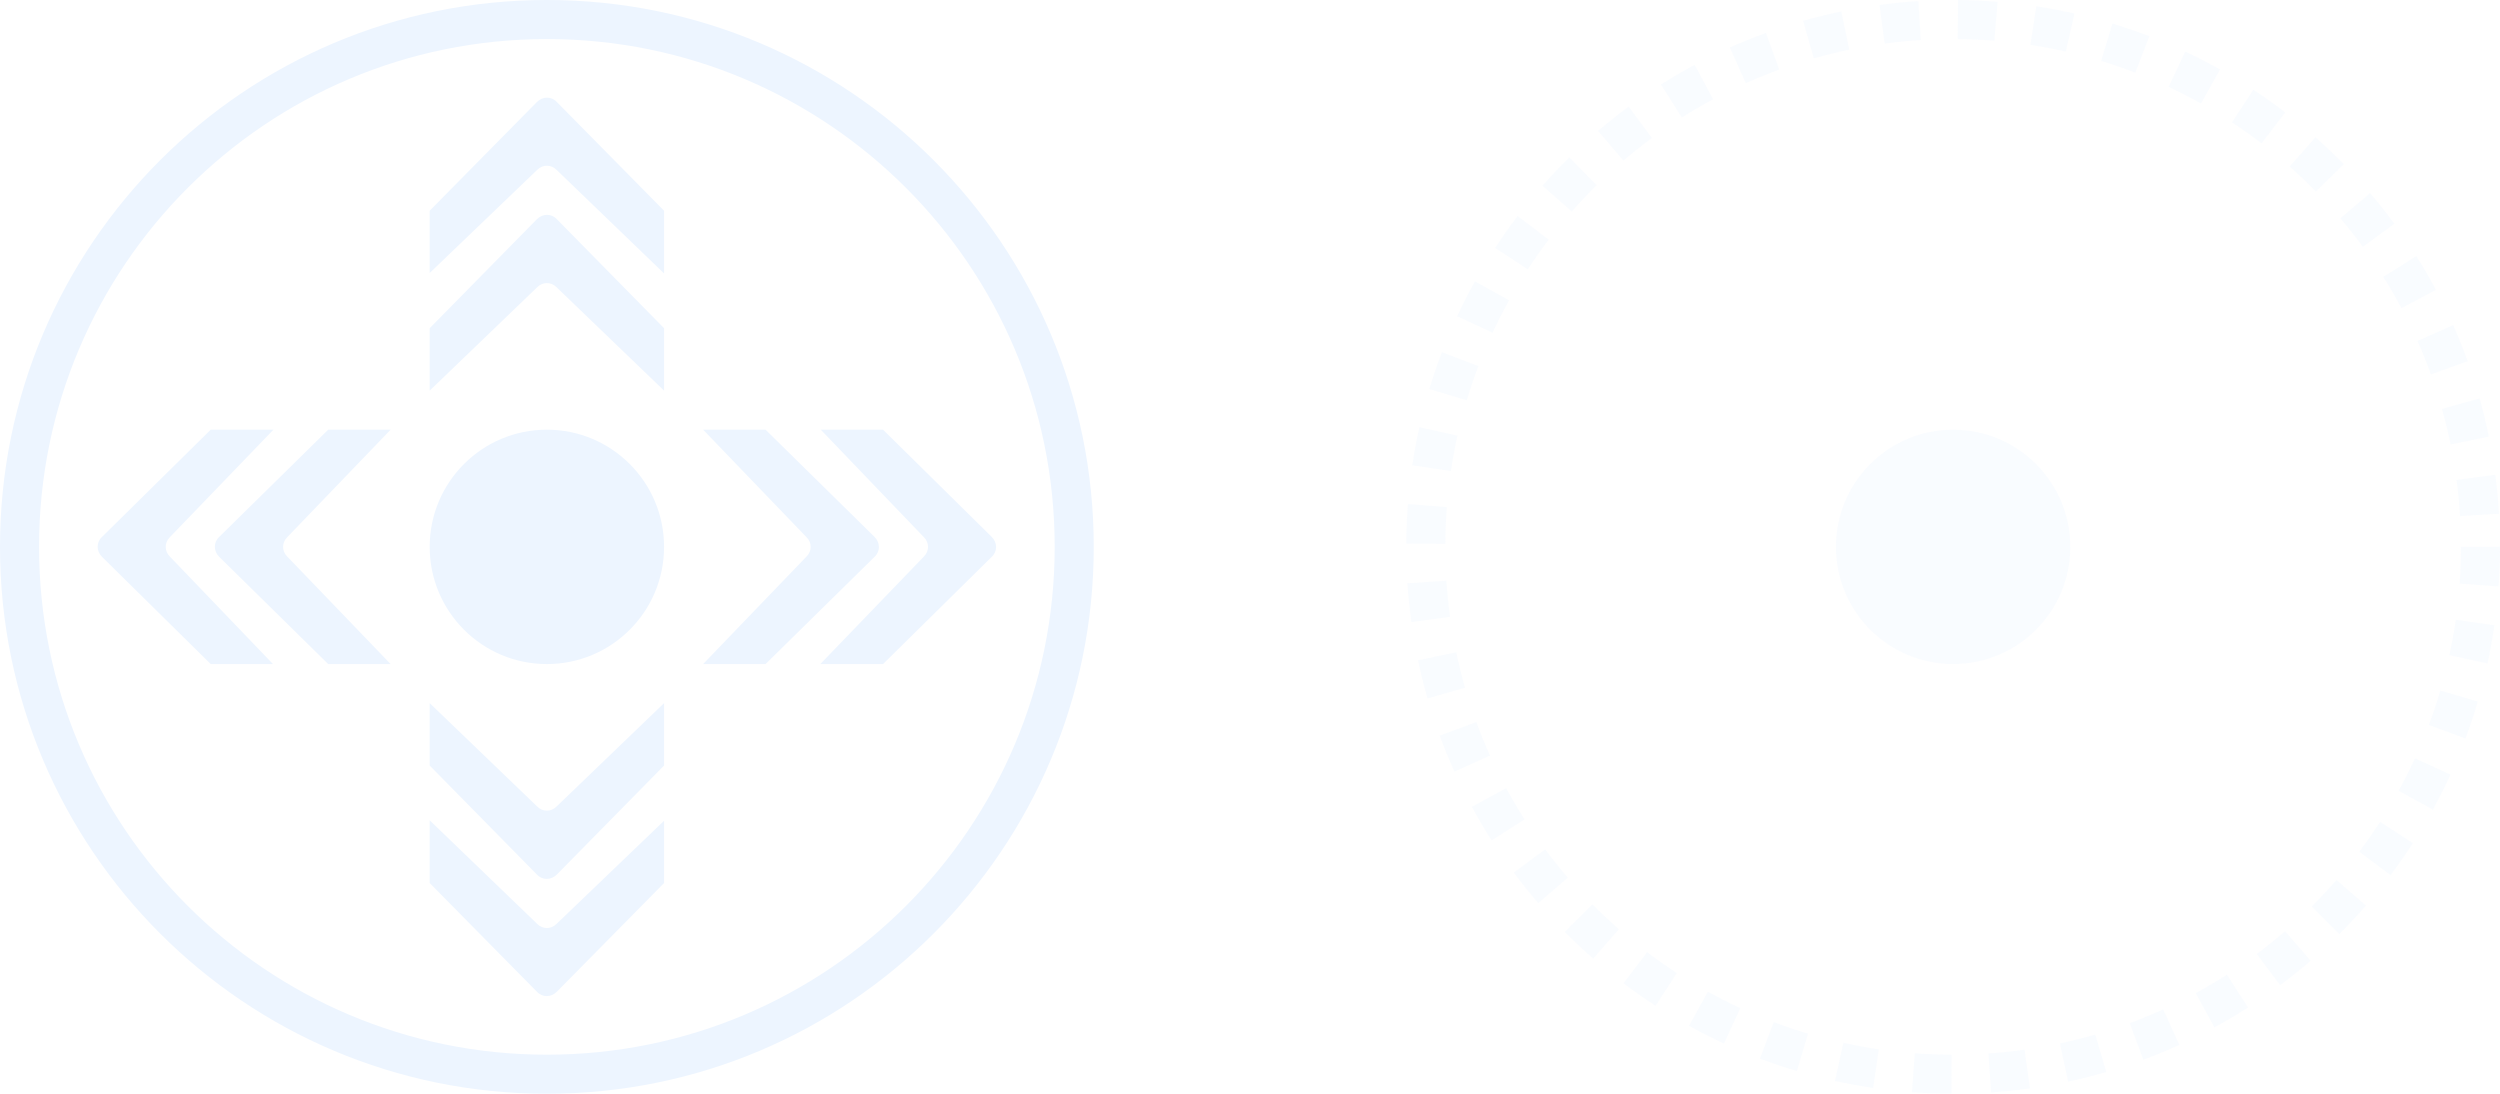
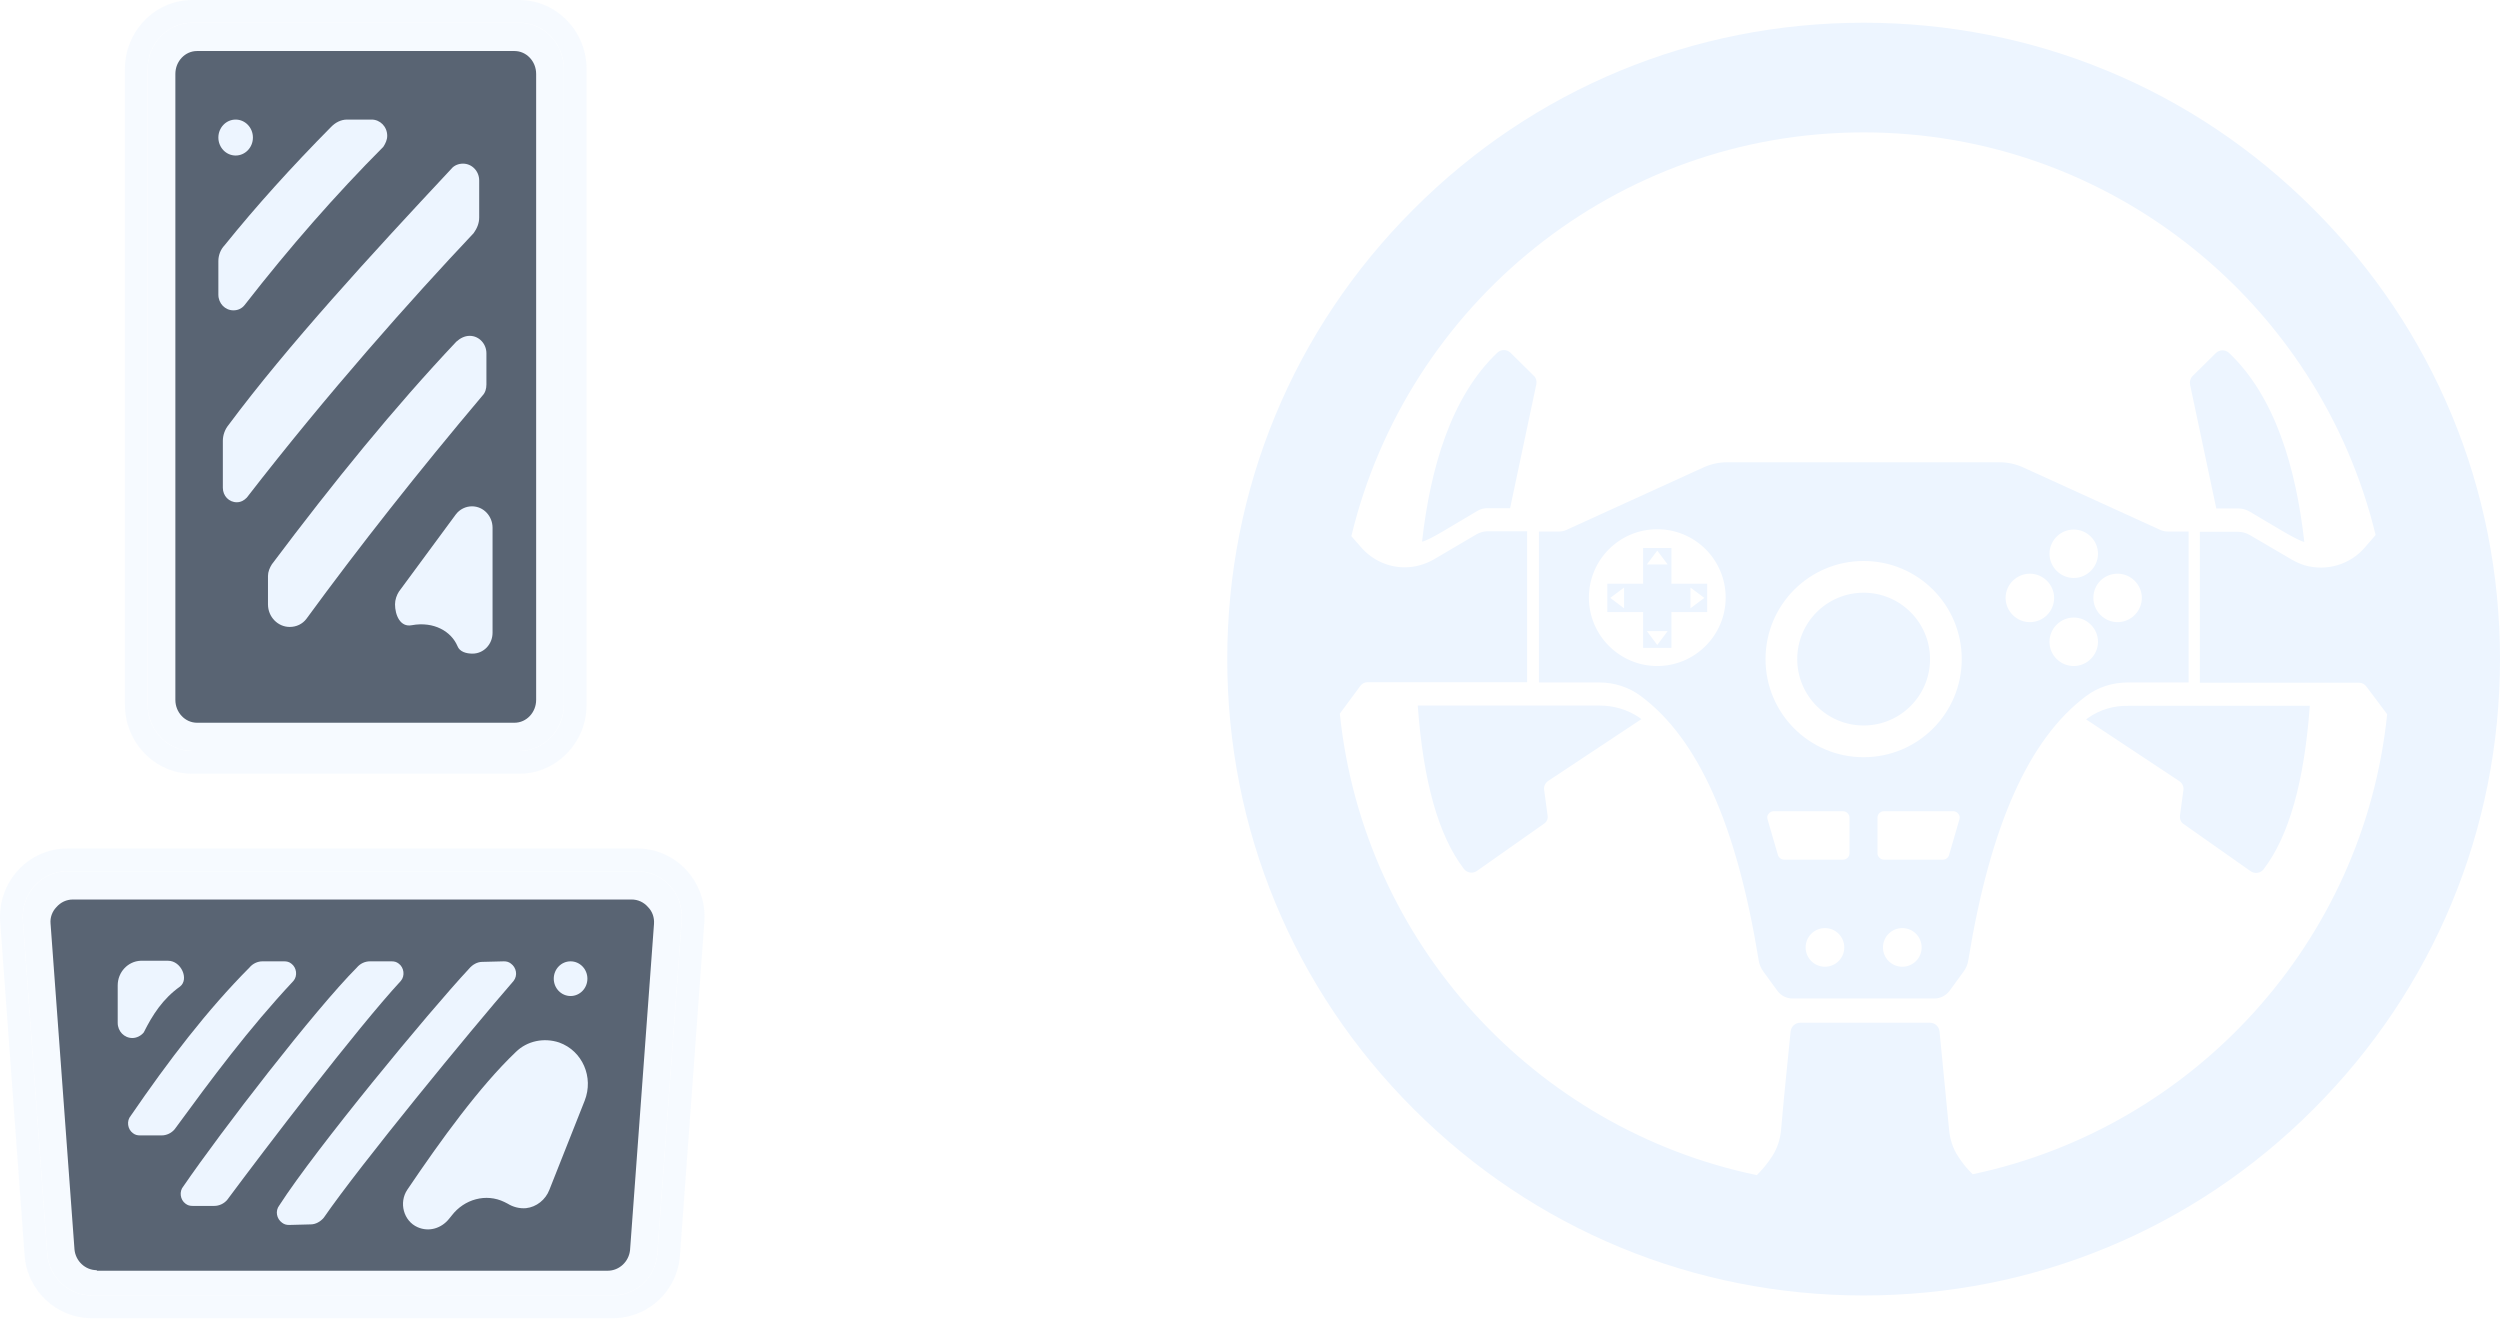
- <svg xmlns="http://www.w3.org/2000/svg" width="128" height="56" viewBox="0 0 128 56" fill="none">
-   <path d="M28 56C43.464 56 56 43.464 56 28C56 12.536 43.464 0 28 0C12.536 0 0 12.536 0 28C0 43.464 12.536 56 28 56ZM28 2C42.359 2 54 13.641 54 28C54 42.359 42.359 54 28 54C13.641 54 2 42.359 2 28C2 13.641 13.641 2 28 2ZM34 10.789L34 14L28.493 8.694C28.214 8.415 27.786 8.415 27.507 8.694L22 13.977L22 10.789L27.486 5.227C27.786 4.924 28.236 4.924 28.514 5.227L34 10.789ZM34 16.804L34 20L28.493 14.704C28.214 14.424 27.786 14.424 27.507 14.704L22 20L22 16.804L27.486 11.227C27.786 10.924 28.236 10.924 28.514 11.227L34 16.804ZM10.789 22L14 22L8.694 27.507C8.415 27.786 8.415 28.214 8.694 28.493L13.977 34L10.789 34L5.227 28.514C4.924 28.214 4.924 27.764 5.227 27.486L10.789 22ZM16.804 22L20 22L14.704 27.507C14.424 27.786 14.424 28.214 14.704 28.493L20 34L16.804 34L11.227 28.514C10.924 28.214 10.924 27.764 11.227 27.486L16.804 22ZM34 28C34 31.314 31.314 34 28 34C24.686 34 22 31.314 22 28C22 24.686 24.686 22 28 22C31.314 22 34 24.686 34 28ZM39.196 34L36 34L41.296 28.493C41.576 28.214 41.576 27.786 41.296 27.507L36 22L39.196 22L44.773 27.486C45.076 27.786 45.076 28.236 44.773 28.514L39.196 34ZM45.211 34L42 34L47.306 28.493C47.585 28.214 47.585 27.786 47.306 27.507L42.023 22L45.211 22L50.773 27.486C51.076 27.786 51.076 28.236 50.773 28.514L45.211 34ZM22 39.196L22 36L27.507 41.296C27.786 41.576 28.214 41.576 28.493 41.296L34 36L34 39.196L28.514 44.773C28.214 45.076 27.764 45.076 27.486 44.773L22 39.196ZM22 45.211L22 42L27.507 47.306C27.786 47.585 28.214 47.585 28.493 47.306L34 42.023L34 45.211L28.514 50.773C28.214 51.076 27.764 51.076 27.486 50.773L22 45.211Z" fill-rule="evenodd" fill="#EDF5FF" />
-   <g opacity="0.32">
-     <path fill-rule="evenodd" fill="#EDF5FF" d="M102.114 2.085L102.275 0.091C101.607 0.037 100.932 0.007 100.252 0.001L100.234 2.001Q101.178 2.009 102.114 2.085ZM98.221 0.056C97.55 0.098 96.885 0.163 96.228 0.252L96.495 2.234Q97.416 2.11 98.346 2.052L98.221 0.056ZM106.212 0.692C105.569 0.546 104.917 0.422 104.257 0.322L103.956 2.299Q104.87 2.438 105.771 2.642L106.212 0.692ZM94.276 0.586C93.614 0.723 92.961 0.884 92.317 1.067L92.865 2.991Q93.765 2.734 94.683 2.544L94.276 0.586ZM110.044 1.856C109.426 1.618 108.796 1.401 108.158 1.207L107.576 3.12Q108.462 3.39 109.327 3.722L110.044 1.856ZM90.416 1.683C89.789 1.912 89.172 2.162 88.567 2.433L89.385 4.258Q90.23 3.879 91.1 3.563L90.416 1.683ZM113.667 3.556C113.085 3.23 112.491 2.925 111.884 2.64L111.034 4.45Q111.877 4.846 112.69 5.301L113.667 3.556ZM86.766 3.319C86.178 3.635 85.602 3.971 85.04 4.327L86.11 6.017Q86.895 5.52 87.713 5.081L86.766 3.319ZM117.006 5.754C116.477 5.349 115.932 4.962 115.373 4.594L114.274 6.265Q115.051 6.776 115.791 7.342L117.006 5.754ZM83.389 5.457C82.851 5.854 82.328 6.27 81.821 6.703L83.12 8.224Q83.828 7.619 84.577 7.066L83.389 5.457ZM120.002 8.406C119.535 7.929 119.051 7.47 118.552 7.027L117.226 8.525Q117.922 9.141 118.573 9.805L120.002 8.406ZM80.347 8.056C79.872 8.524 79.414 9.009 78.973 9.51L80.474 10.831Q81.088 10.133 81.751 9.481L80.347 8.056ZM122.592 11.456C122.196 10.917 121.782 10.392 121.35 9.884L119.826 11.178Q120.429 11.888 120.979 12.639L122.592 11.456ZM77.704 11.059C77.3 11.59 76.915 12.136 76.549 12.695L78.223 13.79Q78.732 13.011 79.296 12.27L77.704 11.059ZM124.72 14.838C124.406 14.249 124.071 13.673 123.717 13.11L122.024 14.175Q122.519 14.961 122.956 15.78L124.72 14.838ZM75.516 14.405C75.192 14.988 74.888 15.583 74.605 16.191L76.418 17.035Q76.811 16.191 77.264 15.377L75.516 14.405ZM126.345 18.493C126.118 17.865 125.87 17.248 125.601 16.643L123.773 17.455Q124.149 18.301 124.463 19.172L126.345 18.493ZM73.826 18.032C73.59 18.651 73.376 19.282 73.183 19.921L75.098 20.498Q75.365 19.61 75.695 18.744L73.826 18.032ZM127.431 22.358C127.296 21.695 127.137 21.041 126.955 20.397L125.03 20.939Q125.284 21.84 125.472 22.759L127.431 22.358ZM72.673 21.869C72.53 22.512 72.408 23.164 72.309 23.823L74.287 24.119Q74.424 23.205 74.625 22.305L72.673 21.869ZM100 34C103.314 34 106 31.314 106 28C106 24.686 103.314 22 100 22C96.686 22 94 24.686 94 28C94 31.314 96.686 34 100 34ZM127.949 26.304C127.909 25.632 127.846 24.967 127.759 24.309L125.776 24.57Q125.897 25.492 125.953 26.423L127.949 26.304ZM72.085 25.808C72.033 26.476 72.004 27.151 72.001 27.832L74.001 27.844Q74.006 26.899 74.079 25.962L72.085 25.808ZM127.928 30.027C127.976 29.358 128 28.682 128 28L126 28Q126 28.946 125.933 29.884L127.928 30.027ZM72.061 29.862C72.105 30.532 72.172 31.196 72.263 31.853L74.244 31.58Q74.118 30.66 74.057 29.731L72.061 29.862ZM127.362 33.969C127.502 33.325 127.62 32.674 127.714 32.015L125.735 31.731Q125.603 32.644 125.408 33.544L127.362 33.969ZM72.603 33.806C72.742 34.467 72.905 35.119 73.09 35.762L75.012 35.209Q74.753 34.309 74.56 33.393L72.603 33.806ZM126.232 37.815C126.464 37.194 126.675 36.562 126.864 35.92L124.945 35.356Q124.684 36.245 124.358 37.114L126.232 37.815ZM73.712 37.661C73.942 38.288 74.194 38.904 74.467 39.508L76.29 38.686Q75.908 37.841 75.589 36.971L73.712 37.661ZM124.563 41.451C124.884 40.866 125.185 40.269 125.465 39.659L123.647 38.825Q123.258 39.672 122.81 40.489L124.563 41.451ZM75.358 41.307C75.675 41.894 76.014 42.468 76.371 43.029L78.058 41.954Q77.558 41.171 77.117 40.355L75.358 41.307ZM122.395 44.809C122.796 44.276 123.178 43.729 123.54 43.167L121.86 42.082Q121.356 42.864 120.796 43.608L122.395 44.809ZM77.506 44.677C77.905 45.214 78.322 45.735 78.757 46.242L80.273 44.938Q79.667 44.232 79.112 43.485L77.506 44.677ZM119.77 47.828C120.242 47.357 120.698 46.87 121.136 46.366L119.626 45.054Q119.016 45.755 118.358 46.412L119.77 47.828ZM80.114 47.712C80.583 48.185 81.07 48.642 81.572 49.081L82.889 47.576Q82.189 46.964 81.534 46.303L80.114 47.712ZM116.743 50.444C117.279 50.045 117.799 49.626 118.304 49.19L116.996 47.676Q116.291 48.285 115.546 48.842L116.743 50.444ZM83.125 50.345C83.657 50.748 84.203 51.132 84.764 51.496L85.854 49.819Q85.074 49.312 84.331 48.75L83.125 50.345ZM113.379 52.603C113.965 52.283 114.538 51.944 115.098 51.585L114.018 49.901Q113.237 50.403 112.422 50.847L113.379 52.603ZM86.477 52.524C87.061 52.846 87.657 53.149 88.266 53.43L89.105 51.614Q88.26 51.224 87.444 50.773L86.477 52.524ZM109.738 54.26C110.364 54.028 110.98 53.774 111.584 53.499L110.756 51.679Q109.911 52.063 109.043 52.385L109.738 54.26ZM90.108 54.203C90.729 54.437 91.36 54.65 92 54.841L92.571 52.924Q91.683 52.659 90.815 52.332L90.108 54.203ZM105.887 55.38C106.547 55.239 107.199 55.074 107.841 54.887L107.282 52.967Q106.384 53.228 105.469 53.424L105.887 55.38ZM93.95 55.345C94.593 55.486 95.245 55.606 95.904 55.703L96.194 53.724Q95.281 53.59 94.38 53.392L93.95 55.345ZM101.944 55.934C102.614 55.888 103.278 55.818 103.934 55.726L103.656 53.745Q102.736 53.874 101.808 53.938L101.944 55.934ZM97.89 55.922C98.559 55.971 99.235 55.998 99.916 56L99.922 54Q98.977 53.997 98.039 53.927L97.89 55.922Z" />
+ <svg xmlns="http://www.w3.org/2000/svg" width="109.998" height="58" viewBox="0 0 109.998 58" fill="none">
+   <path fill-rule="evenodd" fill="rgba(255, 255, 255, 1.00)" d="M4.034 58L26.965 58Q27.537 58 28.065 57.788Q28.579 57.583 28.985 57.203Q29.391 56.823 29.632 56.32Q29.88 55.801 29.919 55.226L30.994 40.537Q31.033 39.907 30.823 39.318Q30.62 38.745 30.214 38.298Q29.803 37.846 29.252 37.595Q28.677 37.333 28.039 37.333L2.96 37.333Q2.323 37.333 1.747 37.595Q1.196 37.846 0.785 38.298Q0.379 38.745 0.176 39.318Q-0.033 39.907 0.006 40.548L1.08 55.222Q1.12 55.795 1.368 56.311Q1.608 56.81 2.011 57.191Q2.416 57.573 2.927 57.782Q3.459 58 4.034 58ZM4.034 57L26.965 57C27.991 57 28.85 56.212 28.922 55.153L29.996 40.475C30.067 39.318 29.184 38.333 28.039 38.333L2.96 38.333C1.815 38.333 0.932 39.318 1.004 40.475L2.077 55.153C2.149 56.187 3.008 57 4.034 57Z" />
+   <g opacity="0.48">
+     <path fill="#EDF5FF" d="M26.965 57L4.034 57C3.008 57 2.149 56.187 2.077 55.153L1.004 40.475C0.932 39.318 1.815 38.333 2.96 38.333L28.039 38.333C29.184 38.333 30.067 39.318 29.996 40.475L28.922 55.153C28.85 56.212 27.991 57 26.965 57Z" />
+     <path fill-rule="evenodd" fill="rgba(237, 245, 255, 1)" d="M4.034 58L26.965 58Q27.537 58 28.065 57.788Q28.579 57.583 28.985 57.203Q29.391 56.823 29.632 56.32Q29.88 55.801 29.919 55.226L30.994 40.537Q31.033 39.907 30.823 39.318Q30.62 38.745 30.214 38.298Q29.803 37.846 29.252 37.595Q28.677 37.333 28.039 37.333L2.96 37.333Q2.323 37.333 1.747 37.595Q1.196 37.846 0.785 38.298Q0.379 38.745 0.176 39.318Q-0.033 39.907 0.006 40.548L1.08 55.222Q1.12 55.795 1.368 56.311Q1.608 56.81 2.011 57.191Q2.416 57.573 2.927 57.782Q3.459 58 4.034 58ZM4.034 57L26.965 57C27.991 57 28.85 56.212 28.922 55.153L29.996 40.475C30.067 39.318 29.184 38.333 28.039 38.333L2.96 38.333C1.815 38.333 0.932 39.318 1.004 40.475L2.077 55.153C2.149 56.187 3.008 57 4.034 57Z" />
  </g>
+   <g opacity="0.64">
+     <path d="M4.259 55.887C3.744 55.887 3.323 55.478 3.277 54.973L2.224 40.636C2.2 40.372 2.294 40.107 2.481 39.915C2.668 39.698 2.926 39.578 3.206 39.578L27.792 39.578C28.073 39.578 28.33 39.698 28.517 39.915C28.704 40.107 28.798 40.372 28.775 40.661L27.722 54.997C27.675 55.502 27.254 55.911 26.739 55.911L4.259 55.911L4.259 55.887Z" fill="#001024" />
+   </g>
+   <path d="M5.179 43.357L5.179 45.007C5.179 45.376 5.466 45.672 5.824 45.672C6.014 45.672 6.205 45.573 6.325 45.426C6.706 44.662 7.16 43.948 7.923 43.406C8.329 43.086 7.971 42.273 7.398 42.273L6.182 42.273C5.633 42.298 5.179 42.766 5.179 43.357Z" fill="#EDF5FF" />
+   <path d="M22.694 46.288C21.096 47.814 19.401 50.154 17.922 52.346C17.54 52.912 17.755 53.725 18.375 53.996C18.877 54.217 19.425 54.045 19.759 53.626L19.879 53.478C20.428 52.764 21.382 52.493 22.193 52.887C22.241 52.912 22.289 52.937 22.337 52.961C22.575 53.109 22.861 53.183 23.148 53.158C23.601 53.109 24.007 52.789 24.174 52.346L25.725 48.43C26.131 47.396 25.629 46.238 24.603 45.869C23.935 45.647 23.195 45.795 22.694 46.288Z" fill="#EDF5FF" />
+   <path d="M7.685 49.686C7.542 49.858 7.327 49.957 7.112 49.957L6.158 49.957C6.039 49.957 5.943 49.932 5.848 49.858C5.609 49.686 5.561 49.316 5.752 49.095C7.423 46.657 9.117 44.44 10.978 42.569C11.121 42.396 11.336 42.298 11.55 42.298L12.505 42.298C12.624 42.298 12.72 42.322 12.815 42.396C13.054 42.569 13.102 42.938 12.911 43.16C10.93 45.278 9.308 47.469 7.685 49.686Z" fill="#EDF5FF" />
+   <path d="M10 52.789C9.857 52.961 9.642 53.059 9.428 53.059L8.473 53.059C8.354 53.059 8.259 53.035 8.163 52.961C7.924 52.789 7.877 52.419 8.068 52.198C9.738 49.76 13.842 44.44 15.703 42.569C15.847 42.396 16.061 42.298 16.276 42.298L17.23 42.298C17.35 42.298 17.445 42.322 17.541 42.396C17.779 42.569 17.827 42.938 17.636 43.16C15.68 45.278 11.647 50.572 10 52.789Z" fill="#EDF5FF" />
+   <path d="M14.247 53.577C14.104 53.749 13.889 53.872 13.674 53.872L12.72 53.897C12.6 53.897 12.505 53.872 12.409 53.798C12.171 53.626 12.099 53.281 12.29 53.035C13.889 50.548 18.852 44.539 20.642 42.618C20.785 42.446 21 42.322 21.214 42.322L22.169 42.298C22.288 42.298 22.384 42.322 22.479 42.396C22.718 42.569 22.789 42.913 22.598 43.16C20.713 45.327 15.822 51.286 14.247 53.577Z" fill="#EDF5FF" />
+   <ellipse cx="25.105" cy="43.061" rx="0.74" ry="0.763" fill="#EDF5FF" />
+   <path fill-rule="evenodd" fill="rgba(255, 255, 255, 1.00)" d="M8.456 34.044L22.849 34.044Q23.457 34.044 24.015 33.798Q24.547 33.563 24.955 33.138Q25.36 32.717 25.582 32.174Q25.811 31.613 25.811 31.003L25.811 3.041Q25.811 2.431 25.582 1.871Q25.36 1.328 24.955 0.907Q24.547 0.482 24.015 0.246Q23.457 1.78814e-07 22.849 1.78814e-07L8.456 4.17233e-07Q7.848 4.17233e-07 7.29 0.246Q6.758 0.482 6.35 0.907Q5.945 1.328 5.724 1.871Q5.495 2.431 5.495 3.041L5.495 31.003Q5.495 31.613 5.724 32.174Q5.945 32.717 6.35 33.138Q6.758 33.563 7.29 33.798Q7.848 34.044 8.456 34.044ZM8.456 33.044L22.849 33.044C23.928 33.044 24.811 32.126 24.811 31.003L24.811 3.041C24.811 1.918 23.928 1 22.849 1L8.456 1C7.377 1 6.495 1.918 6.495 3.041L6.495 31.003C6.495 32.126 7.377 33.044 8.456 33.044Z" />
+   <g opacity="0.48">
+     <path fill="#EDF5FF" d="M22.849 33.044L8.456 33.044C7.377 33.044 6.495 32.126 6.495 31.003L6.495 3.041C6.495 1.918 7.377 1 8.456 1L22.849 1C23.928 1 24.811 1.918 24.811 3.041L24.811 31.003C24.811 32.126 23.928 33.044 22.849 33.044Z" />
+     <path fill-rule="evenodd" fill="rgba(237, 245, 255, 1)" d="M8.456 34.044L22.849 34.044Q23.457 34.044 24.015 33.798Q24.547 33.563 24.955 33.138Q25.36 32.717 25.582 32.174Q25.811 31.613 25.811 31.003L25.811 3.041Q25.811 2.431 25.582 1.871Q25.36 1.328 24.955 0.907Q24.547 0.482 24.015 0.246Q23.457 1.78814e-07 22.849 1.78814e-07L8.456 4.17233e-07Q7.848 4.17233e-07 7.29 0.246Q6.758 0.482 6.35 0.907Q5.945 1.328 5.724 1.871Q5.495 2.431 5.495 3.041L5.495 31.003Q5.495 31.613 5.724 32.174Q5.945 32.717 6.35 33.138Q6.758 33.563 7.29 33.798Q7.848 34.044 8.456 34.044ZM8.456 33.044L22.849 33.044C23.928 33.044 24.811 32.126 24.811 31.003L24.811 3.041C24.811 1.918 23.928 1 22.849 1L8.456 1C7.377 1 6.495 1.918 6.495 3.041L6.495 31.003C6.495 32.126 7.377 33.044 8.456 33.044Z" />
+   </g>
+   <g opacity="0.64">
+     <path d="M8.668 31.8C8.145 31.8 7.716 31.348 7.716 30.795L7.716 3.25C7.716 2.697 8.145 2.245 8.668 2.245L22.638 2.245C23.162 2.245 23.59 2.697 23.59 3.25L23.59 30.795C23.59 31.348 23.162 31.8 22.638 31.8L8.668 31.8Z" fill="#001024" />
+   </g>
+   <ellipse cx="10.368" cy="6.052" rx="0.76" ry="0.791" fill="#EDF5FF" />
+   <path d="M21.084 7.94L21.084 9.572C21.084 9.828 20.985 10.057 20.838 10.261C18.092 13.17 14.414 17.303 10.859 21.895C10.736 22.023 10.589 22.099 10.418 22.099C10.075 22.099 9.805 21.819 9.805 21.462L9.805 19.395C9.805 19.14 9.903 18.885 10.05 18.706C12.649 15.211 16.327 11.205 19.858 7.429C19.98 7.276 20.176 7.2 20.373 7.2C20.765 7.2 21.084 7.531 21.084 7.94Z" fill="#EDF5FF" />
+   <path d="M15.272 5.261L16.351 5.261C16.719 5.261 17.037 5.567 17.037 5.975C17.037 6.154 16.964 6.307 16.866 6.46C14.782 8.552 12.746 10.874 10.76 13.425C10.638 13.578 10.466 13.655 10.27 13.655C9.902 13.655 9.608 13.348 9.608 12.966L9.608 11.486C9.608 11.231 9.706 10.976 9.878 10.797C11.275 9.062 12.845 7.327 14.561 5.592C14.757 5.388 15.002 5.261 15.272 5.261Z" fill="#EDF5FF" />
+   <path d="M20.667 14.777C21.083 14.777 21.402 15.134 21.402 15.543L21.402 16.92C21.402 17.099 21.353 17.278 21.23 17.405C18.411 20.747 15.812 24.039 13.482 27.228C13.311 27.457 13.041 27.585 12.747 27.585C12.232 27.585 11.791 27.151 11.791 26.59L11.791 25.34C11.791 25.161 11.864 24.983 11.962 24.829C14.659 21.232 17.357 17.916 20.078 15.033C20.25 14.879 20.446 14.777 20.667 14.777Z" fill="#EDF5FF" />
+   <path d="M21.672 23.222L21.672 27.84C21.672 28.35 21.28 28.759 20.79 28.759C20.52 28.759 20.226 28.682 20.128 28.427C19.858 27.789 19.098 27.33 18.117 27.509C17.602 27.61 17.381 27.049 17.381 26.59C17.381 26.386 17.455 26.182 17.553 26.029L20.054 22.636C20.226 22.406 20.495 22.278 20.765 22.278C21.28 22.278 21.672 22.712 21.672 23.222Z" fill="#EDF5FF" />
+   <path d="M81.998 1C89.478 1 96.513 3.907 101.796 9.202C107.091 14.485 109.998 21.521 109.998 29C109.998 36.479 107.078 43.515 101.796 48.797C96.513 54.093 89.478 57 81.998 57C74.519 57 67.483 54.08 62.201 48.797C56.906 43.515 53.998 36.479 53.998 29C53.998 21.521 56.906 14.485 62.201 9.202C67.483 3.907 74.519 1 81.998 1ZM86.164 50.893C86.367 51.21 86.57 51.45 86.799 51.666C96.526 49.609 104.004 41.457 105.033 31.425L104.118 30.206C104.042 30.104 103.928 30.041 103.801 30.041L96.792 30.041L96.792 23.4L98.481 23.4C98.659 23.4 98.836 23.451 98.988 23.54L100.83 24.619C101.008 24.721 101.198 24.81 101.401 24.873C102.379 25.153 103.407 24.835 104.042 24.098L104.526 23.54C102.062 13.381 92.893 5.825 81.998 5.825C71.078 5.825 61.909 13.406 59.458 23.59L59.903 24.098C60.386 24.644 61.071 24.962 61.807 24.962C62.264 24.962 62.709 24.834 63.103 24.605L64.957 23.514C65.11 23.425 65.287 23.375 65.464 23.375L67.192 23.375L67.192 30.016L60.169 30.016C60.042 30.016 59.928 30.079 59.852 30.181L58.951 31.4C59.992 41.495 67.535 49.673 77.3 51.705C77.529 51.476 77.757 51.209 77.972 50.879C78.201 50.523 78.328 50.13 78.366 49.711C78.468 48.492 78.697 46.27 78.786 45.382C78.811 45.166 78.989 45 79.204 45L84.92 45C85.136 45 85.313 45.166 85.338 45.382L85.757 49.698C85.795 50.117 85.923 50.537 86.164 50.893ZM66.468 15.527L67.483 16.531C67.585 16.619 67.624 16.771 67.599 16.898L66.443 22.359L65.464 22.359C65.299 22.359 65.134 22.396 64.995 22.485C63.941 23.095 62.912 23.769 62.569 23.832C62.938 20.569 63.852 17.445 65.884 15.515C66.049 15.363 66.302 15.362 66.468 15.527ZM98.493 22.372L97.515 22.372L96.361 16.924C96.335 16.785 96.373 16.645 96.474 16.543L97.49 15.54C97.655 15.375 97.91 15.375 98.075 15.527C100.107 17.457 101.02 20.581 101.388 23.845C101.045 23.769 100.004 23.107 98.963 22.498C98.823 22.422 98.658 22.372 98.493 22.372ZM96.297 30.028L93.617 30.028C92.956 30.028 92.31 30.232 91.789 30.625C89.275 32.505 87.573 36.301 86.607 42.231C86.582 42.422 86.507 42.6 86.393 42.753L85.783 43.591C85.618 43.807 85.376 43.933 85.109 43.933L78.875 43.933C78.608 43.933 78.354 43.807 78.201 43.591L77.591 42.753C77.477 42.6 77.402 42.422 77.377 42.231C76.412 36.301 74.722 32.505 72.195 30.625C71.687 30.245 71.04 30.028 70.38 30.028L67.712 30.028L67.712 23.387L68.589 23.387C68.716 23.387 68.83 23.362 68.932 23.311L74.977 20.555C75.294 20.415 75.637 20.34 75.992 20.34L87.979 20.34C88.335 20.34 88.678 20.415 88.995 20.555L95.04 23.311C95.154 23.362 95.268 23.387 95.382 23.387L96.297 23.387L96.297 30.028ZM69.91 26.295C69.91 27.958 71.268 29.305 72.918 29.305C74.569 29.305 75.928 27.958 75.928 26.295C75.928 24.631 74.582 23.286 72.918 23.286C71.255 23.286 69.91 24.631 69.91 26.295ZM92.31 24.364C92.31 23.78 91.827 23.299 91.243 23.299C90.659 23.299 90.176 23.78 90.176 24.364C90.176 24.949 90.659 25.431 91.243 25.431C91.827 25.431 92.31 24.949 92.31 24.364ZM72.296 24.111L73.541 24.111L73.541 25.685L75.115 25.685L75.115 26.93L73.541 26.93L73.541 28.505L72.296 28.505L72.296 26.93L70.722 26.93L70.722 25.685L72.296 25.685L72.296 24.111ZM72.918 24.226L72.461 24.836L73.376 24.836L72.918 24.226ZM77.682 29C77.682 31.387 79.611 33.317 81.998 33.317C84.386 33.317 86.315 31.387 86.315 29C86.315 26.613 84.386 24.683 81.998 24.683C79.611 24.683 77.682 26.613 77.682 29ZM88.245 26.307C88.245 26.892 88.728 27.374 89.312 27.374C89.909 27.374 90.38 26.892 90.38 26.307C90.38 25.723 89.897 25.242 89.312 25.242C88.728 25.242 88.245 25.723 88.245 26.307ZM94.239 26.307C94.239 25.723 93.757 25.242 93.173 25.242C92.577 25.242 92.106 25.71 92.106 26.307C92.106 26.892 92.589 27.374 93.173 27.374C93.757 27.374 94.239 26.892 94.239 26.307ZM70.85 26.307L71.458 26.765L71.458 25.852L70.85 26.307ZM74.989 26.307L74.379 25.852L74.379 26.765L74.989 26.307ZM81.998 31.921C83.611 31.921 84.92 30.613 84.92 29C84.92 27.387 83.611 26.079 81.998 26.079C80.385 26.079 79.077 27.387 79.077 29C79.077 30.613 80.385 31.921 81.998 31.921ZM91.243 27.171C90.659 27.171 90.176 27.654 90.176 28.238C90.176 28.835 90.659 29.305 91.243 29.305C91.827 29.305 92.31 28.822 92.31 28.238C92.31 27.654 91.827 27.171 91.243 27.171ZM72.461 27.768L72.918 28.378L73.376 27.768L72.461 27.768ZM62.38 31.044L70.38 31.044C71.002 31.044 71.611 31.222 72.119 31.565L72.22 31.641L68.12 34.359C67.993 34.448 67.915 34.6 67.941 34.752L68.093 35.883C68.119 36.023 68.055 36.162 67.941 36.238L64.982 38.321C64.804 38.448 64.551 38.41 64.411 38.232C63.294 36.772 62.621 34.384 62.38 31.044ZM91.789 31.654L91.89 31.578C92.398 31.222 93.009 31.044 93.631 31.056L101.629 31.056C101.388 34.383 100.715 36.785 99.598 38.245C99.471 38.422 99.205 38.46 99.027 38.333L96.068 36.25C95.954 36.174 95.903 36.036 95.916 35.896L96.068 34.765C96.094 34.613 96.018 34.46 95.891 34.371L91.789 31.654ZM81.084 37.825C81.249 37.825 81.376 37.699 81.376 37.546L81.376 35.972C81.376 35.82 81.236 35.692 81.084 35.692L78.049 35.692C77.96 35.692 77.871 35.729 77.82 35.806C77.757 35.869 77.745 35.959 77.77 36.048L78.228 37.622C78.266 37.737 78.379 37.825 78.506 37.825L81.084 37.825ZM85.757 37.622L86.214 36.048C86.239 35.959 86.227 35.869 86.164 35.806C86.113 35.729 86.024 35.692 85.935 35.692L82.9 35.692C82.736 35.692 82.608 35.82 82.608 35.972L82.608 37.546C82.608 37.699 82.748 37.825 82.9 37.825L85.478 37.825C85.605 37.825 85.718 37.749 85.757 37.622ZM79.446 41.685C79.446 42.155 79.827 42.536 80.296 42.536C80.766 42.536 81.147 42.155 81.147 41.685C81.147 41.216 80.766 40.835 80.296 40.835C79.827 40.835 79.446 41.216 79.446 41.685ZM82.849 41.685C82.849 42.155 83.23 42.536 83.7 42.536C84.17 42.536 84.551 42.155 84.551 41.685C84.551 41.216 84.17 40.835 83.7 40.835C83.23 40.835 82.849 41.216 82.849 41.685Z" fill-rule="evenodd" fill="#EDF5FF" />
</svg>
